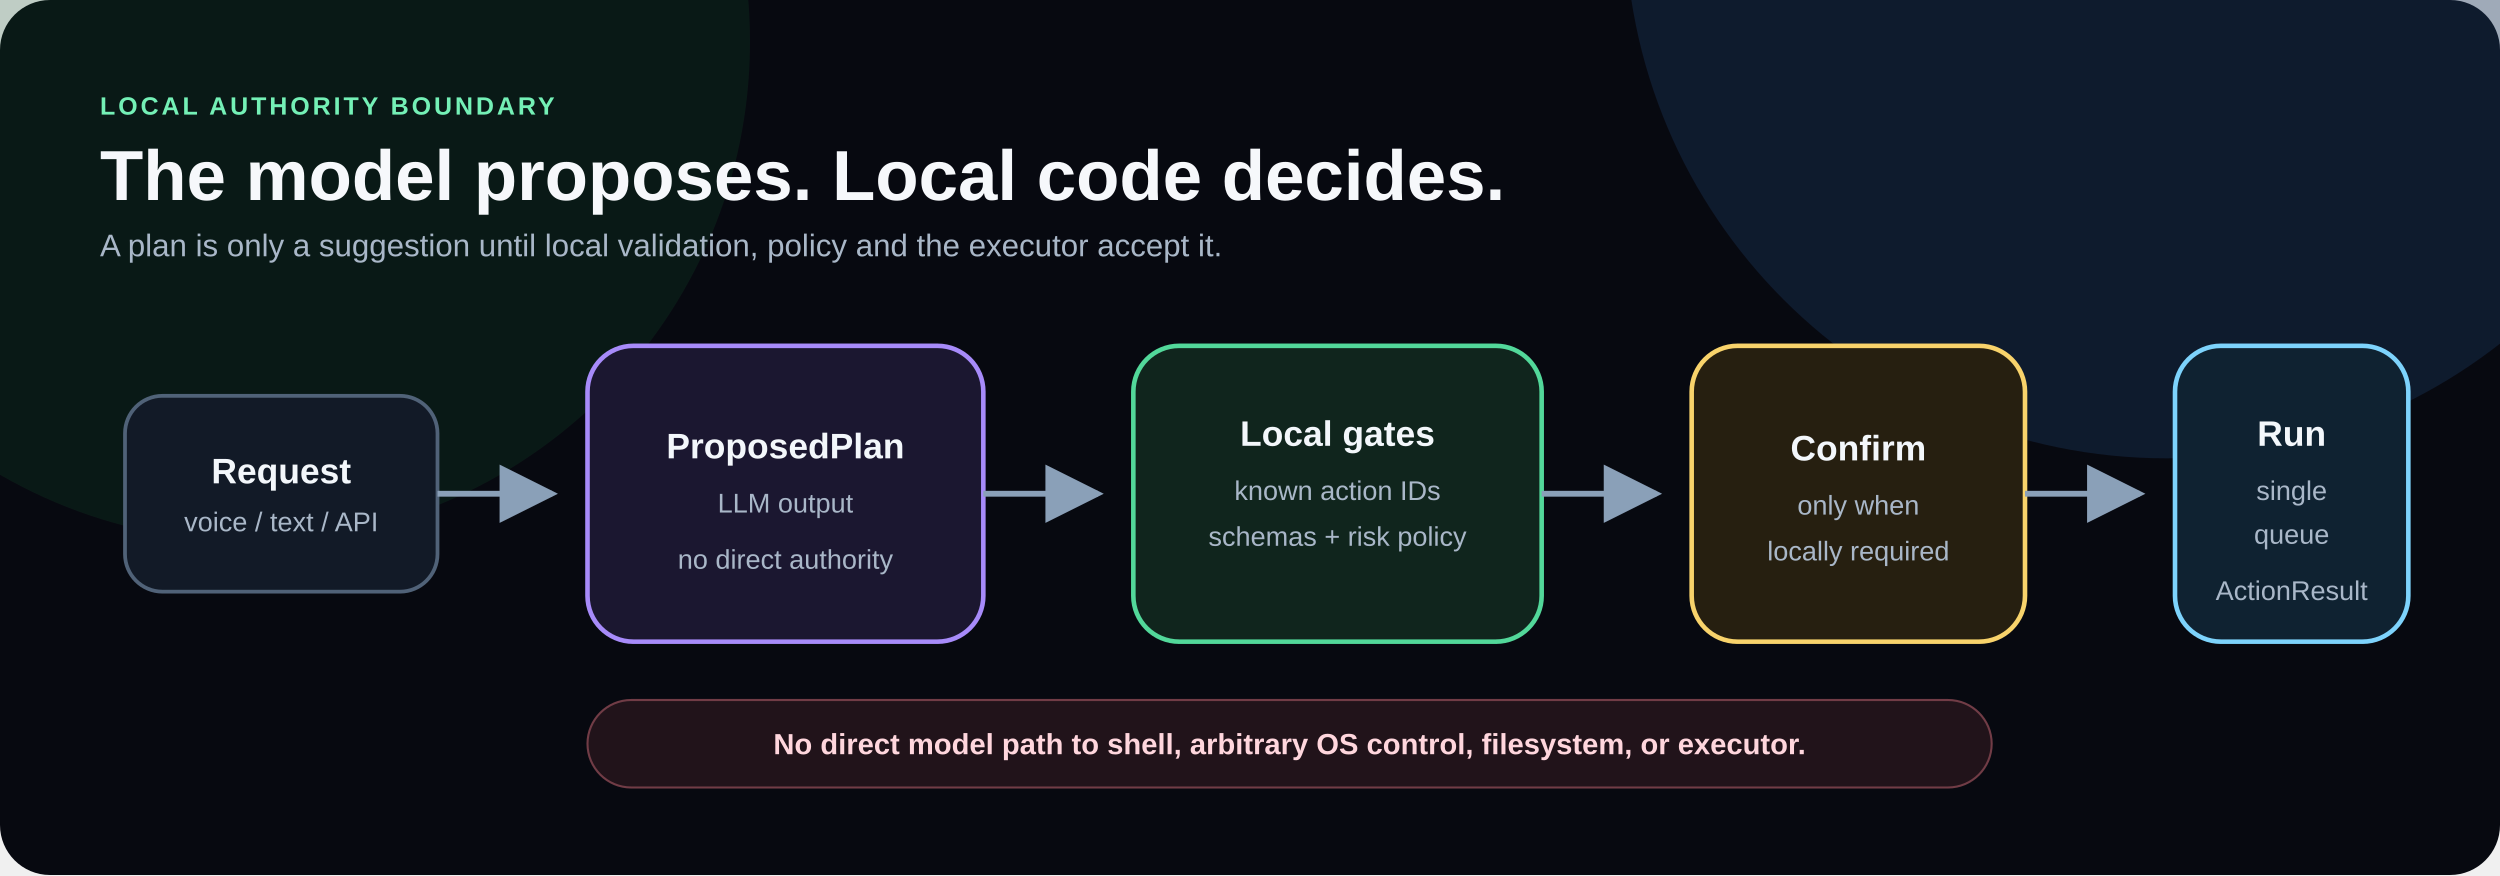
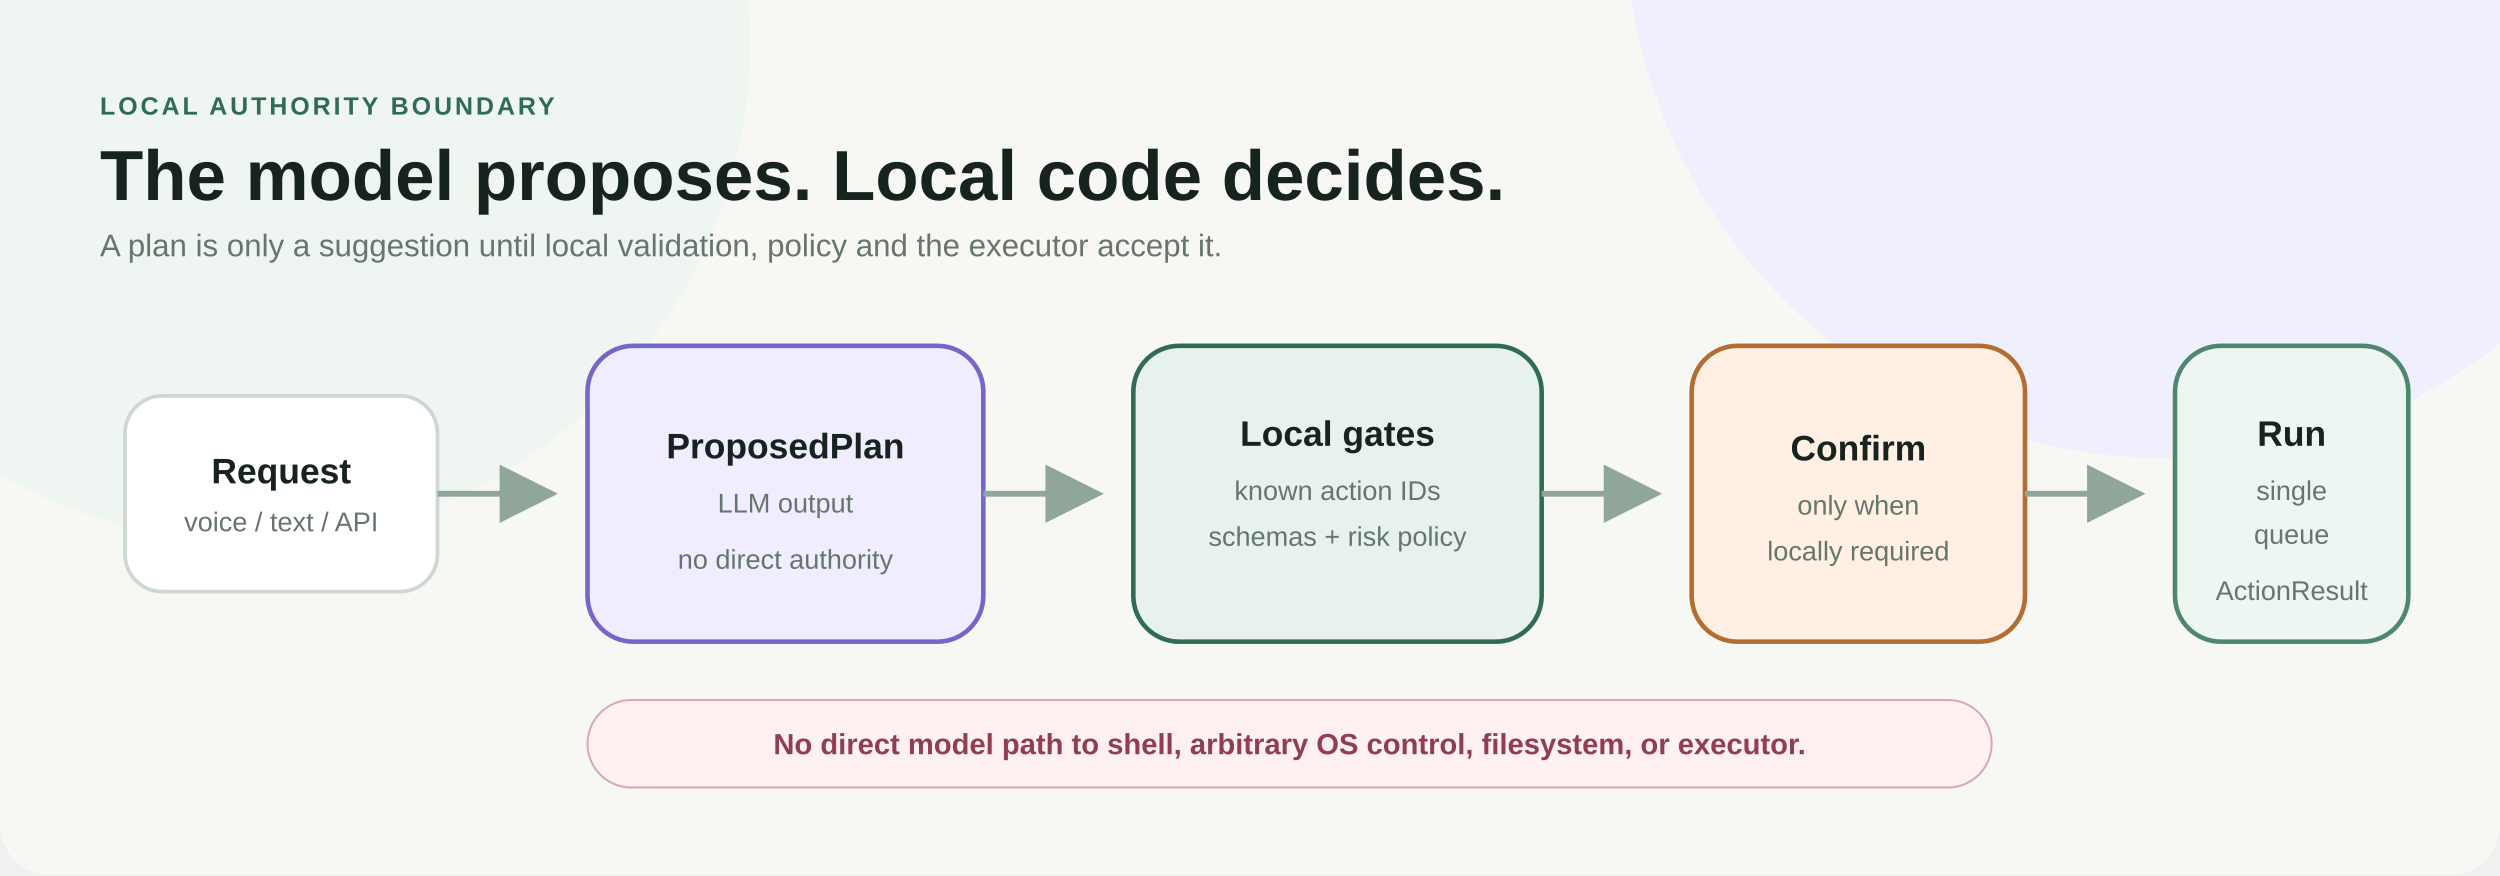
<svg xmlns="http://www.w3.org/2000/svg" width="1200" height="420" viewBox="0 0 1200 420" role="img" aria-labelledby="title desc">
  <defs>
    <marker id="arrow" markerWidth="10" markerHeight="10" refX="9" refY="5" orient="auto">
-       <path d="M0 0L10 5L0 10Z" fill="#8aa0b8" />
+       <path d="M0 0L10 5L0 10Z" fill="#91a69b" />
    </marker>
    <style>
-       .title{font:800 34px "Segoe UI",Arial,sans-serif;fill:#f6f8fb}
-       .sub{font:15px "Segoe UI",Arial,sans-serif;fill:#a9b7c8}
-       .eyebrow{font:800 12px "Segoe UI",Arial,sans-serif;letter-spacing:1.4px;fill:#74f0b6}
-       .label{font:700 17px "Segoe UI",Arial,sans-serif;fill:#f3f7fb;text-anchor:middle}
-       .small{font:13px "Segoe UI",Arial,sans-serif;fill:#a9b7c8;text-anchor:middle}
-       .note{font:700 14px "Segoe UI",Arial,sans-serif;fill:#ffd6dd;text-anchor:middle}
-       .line{fill:none;stroke:#8aa0b8;stroke-width:2.8;marker-end:url(#arrow)}
-       .request{fill:#121a27;stroke:#506278;stroke-width:1.8}
-       .model{fill:#1b1730;stroke:#a78bfa;stroke-width:2.2}
-       .local{fill:#10251d;stroke:#52d89a;stroke-width:2.2}
-       .confirm{fill:#261f10;stroke:#f8d36b;stroke-width:2.2}
-       .result{fill:#0f2231;stroke:#7dd3fc;stroke-width:2.2}
+       .title{font:800 34px "Segoe UI",Arial,sans-serif;fill:#17231f}
+       .sub{font:15px "Segoe UI",Arial,sans-serif;fill:#66756e}
+       .eyebrow{font:800 12px "Segoe UI",Arial,sans-serif;letter-spacing:1.4px;fill:#2f6b55}
+       .label{font:700 17px "Segoe UI",Arial,sans-serif;fill:#17231f;text-anchor:middle}
+       .small{font:13px "Segoe UI",Arial,sans-serif;fill:#66756e;text-anchor:middle}
+       .note{font:700 14px "Segoe UI",Arial,sans-serif;fill:#8f3f50;text-anchor:middle}
+       .line{fill:none;stroke:#91a69b;stroke-width:2.8;marker-end:url(#arrow)}
+       .request{fill:#ffffff;stroke:#ced8d2;stroke-width:1.8}
+       .model{fill:#efedff;stroke:#7268c9;stroke-width:2.2}
+       .local{fill:#e7f2ec;stroke:#2f6b55;stroke-width:2.2}
+       .confirm{fill:#fff0e3;stroke:#b36d32;stroke-width:2.2}
+       .result{fill:#eef6f1;stroke:#4d876f;stroke-width:2.2}
    </style>
  </defs>
-   <rect width="1200" height="420" rx="24" fill="#070910" />
-   <circle cx="1040" cy="-40" r="260" fill="#1a365d" opacity=".38" />
-   <circle cx="120" cy="20" r="240" fill="#14532d" opacity=".22" />
+   <rect width="1200" height="420" rx="24" fill="#f7f8f3" />
+   <circle cx="1040" cy="-40" r="260" fill="#efedff" opacity=".85" />
+   <circle cx="120" cy="20" r="240" fill="#eef6f1" opacity=".95" />
  <text x="48" y="55" class="eyebrow">LOCAL AUTHORITY BOUNDARY</text>
  <text x="48" y="96" class="title">The model proposes. Local code decides.</text>
  <text x="48" y="123" class="sub">A plan is only a suggestion until local validation, policy and the executor accept it.</text>
  <g transform="translate(60 190)">
    <rect width="150" height="94" rx="18" class="request" />
    <text x="75" y="42" class="label">Request</text>
    <text x="75" y="65" class="small">voice / text / API</text>
  </g>
  <path d="M210 237H265" class="line" />
  <g transform="translate(282 166)">
    <rect width="190" height="142" rx="22" class="model" />
    <text x="95" y="54" class="label">ProposedPlan</text>
    <text x="95" y="80" class="small">LLM output</text>
    <text x="95" y="107" class="small">no direct authority</text>
  </g>
  <path d="M472 237H527" class="line" />
  <g transform="translate(544 166)">
    <rect width="196" height="142" rx="22" class="local" />
    <text x="98" y="48" class="label">Local gates</text>
    <text x="98" y="74" class="small">known action IDs</text>
    <text x="98" y="96" class="small">schemas + risk policy</text>
  </g>
  <path d="M740 237H795" class="line" />
  <g transform="translate(812 166)">
    <rect width="160" height="142" rx="22" class="confirm" />
    <text x="80" y="55" class="label">Confirm</text>
    <text x="80" y="81" class="small">only when</text>
    <text x="80" y="103" class="small">locally required</text>
  </g>
  <path d="M972 237H1027" class="line" />
  <g transform="translate(1044 166)">
    <rect width="112" height="142" rx="22" class="result" />
    <text x="56" y="48" class="label">Run</text>
    <text x="56" y="74" class="small">single</text>
    <text x="56" y="95" class="small">queue</text>
    <text x="56" y="122" class="small">ActionResult</text>
  </g>
-   <rect x="282" y="336" width="674" height="42" rx="21" fill="#21131a" stroke="#713c46" />
+   <rect x="282" y="336" width="674" height="42" rx="21" fill="#fff0f2" stroke="#d9aab4" />
  <text x="619" y="362" class="note">No direct model path to shell, arbitrary OS control, filesystem, or executor.</text>
</svg>
